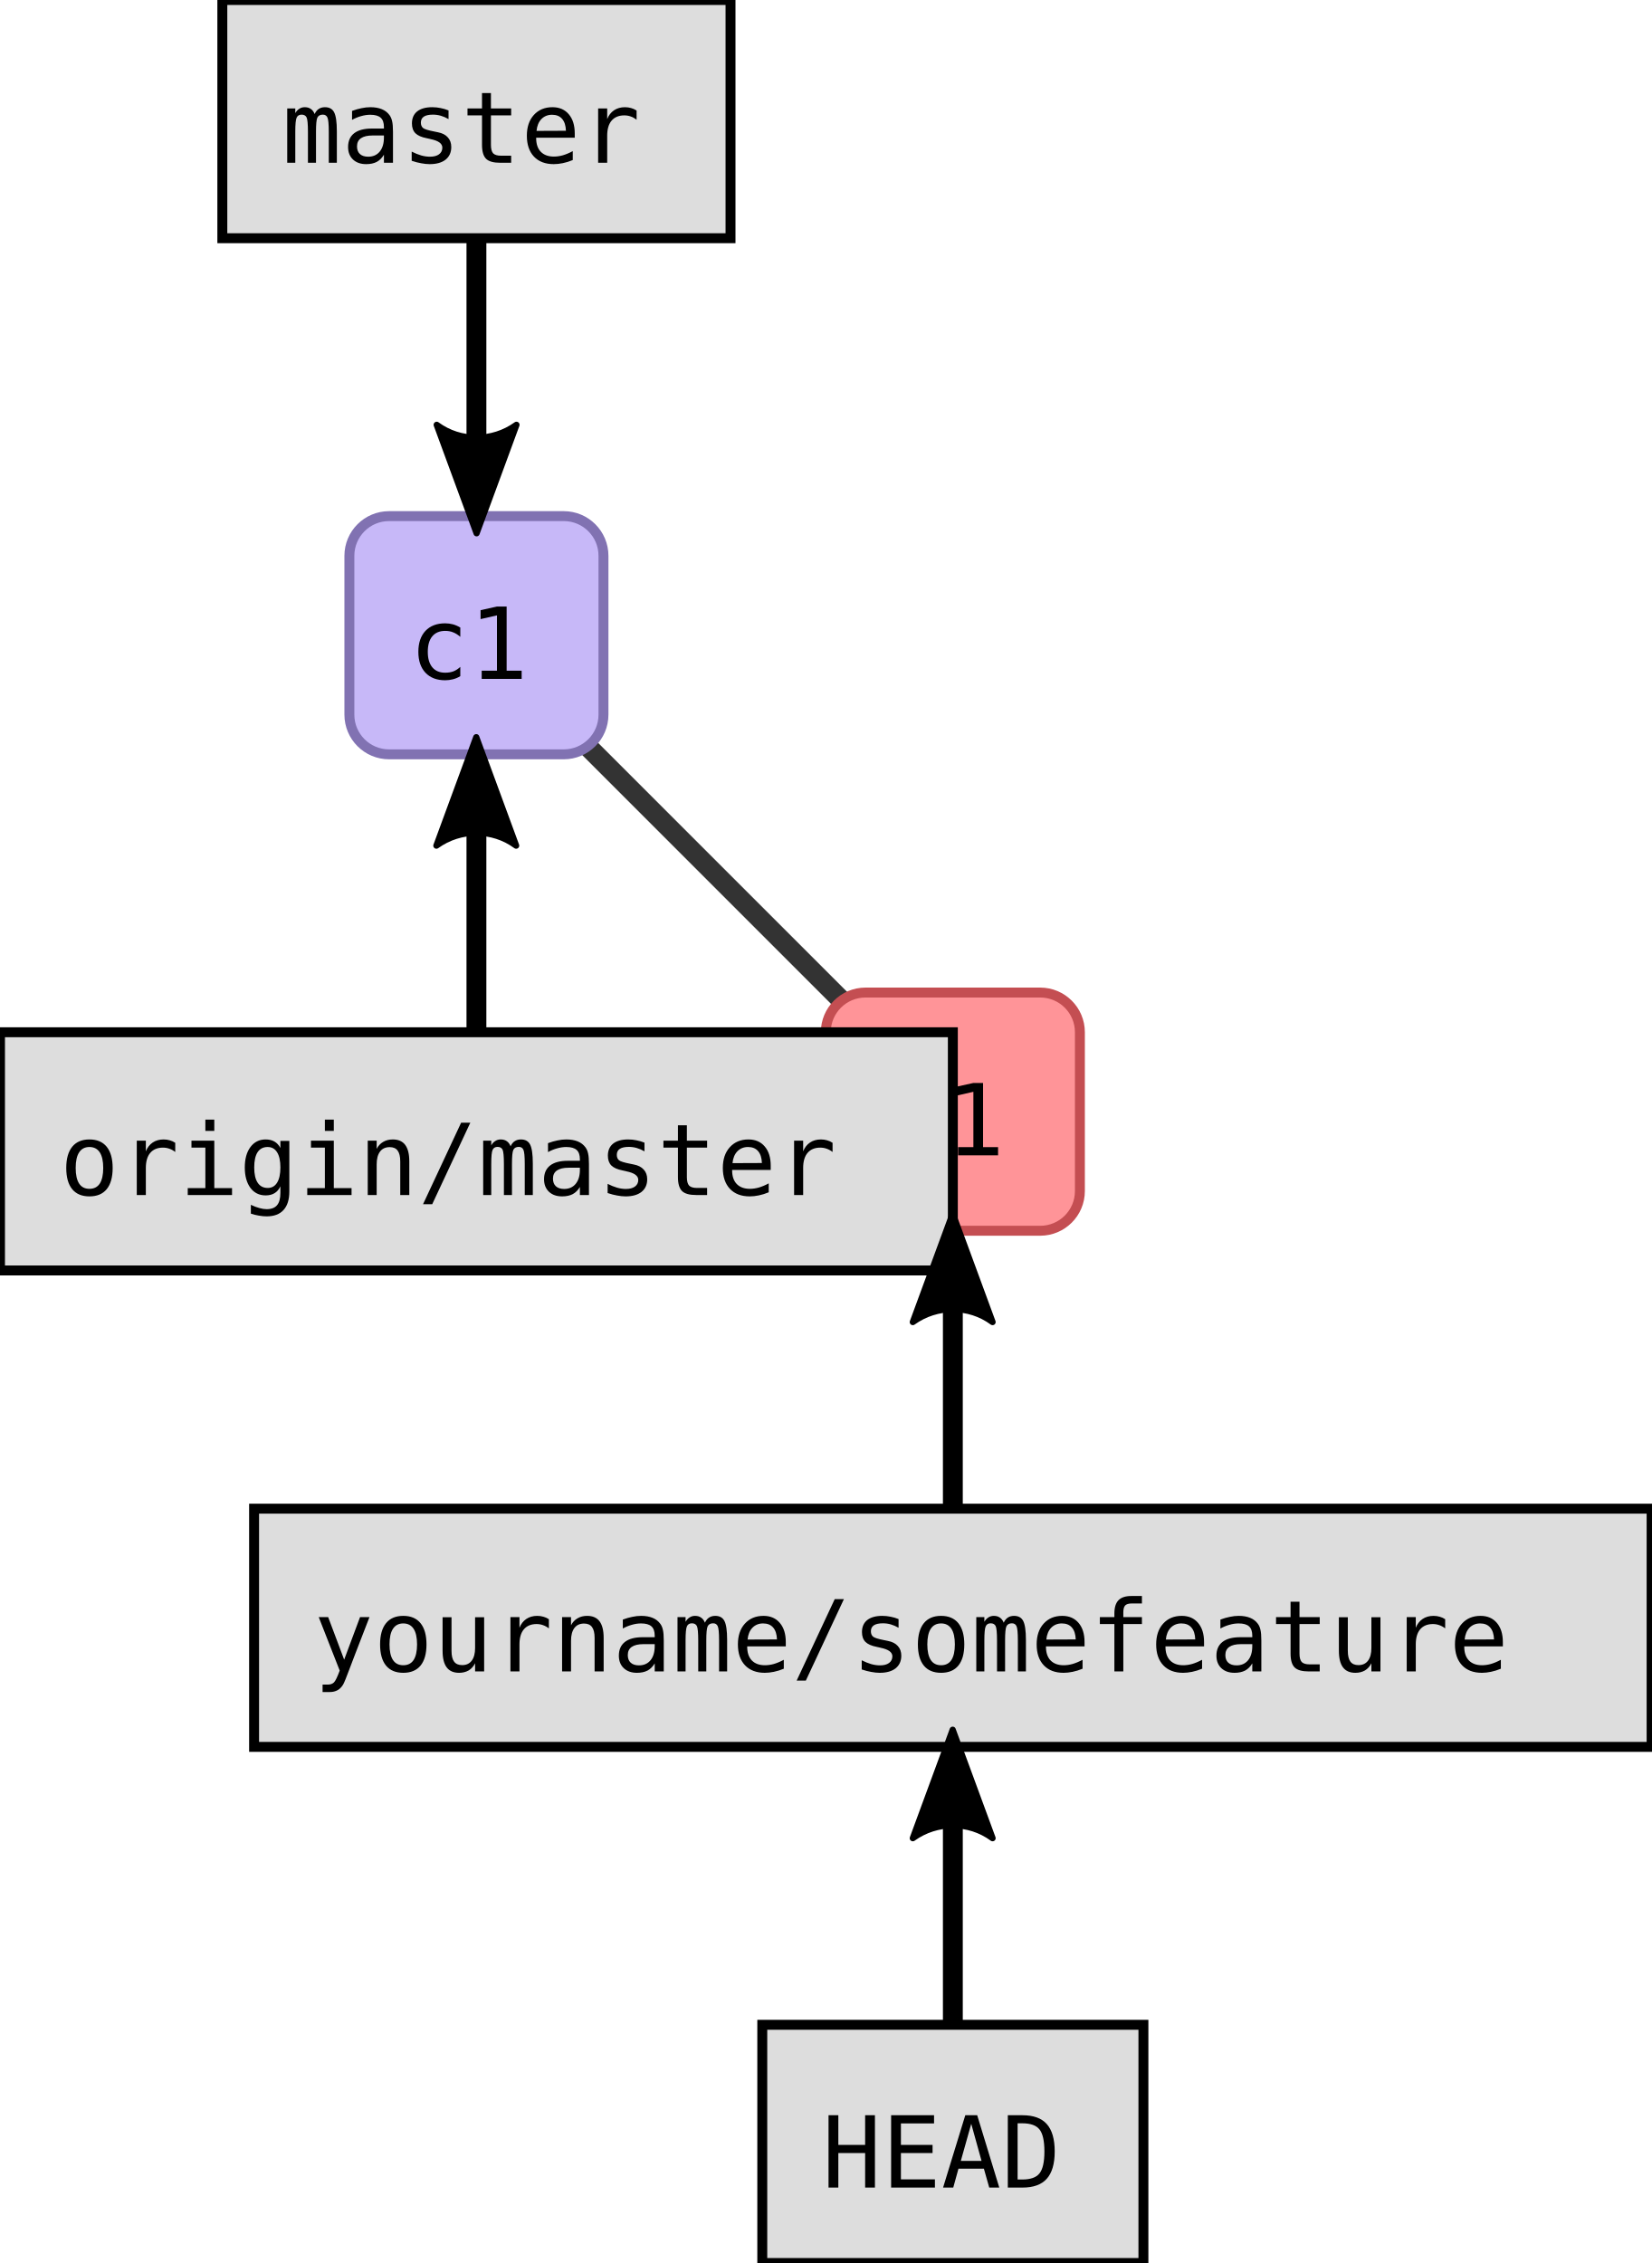
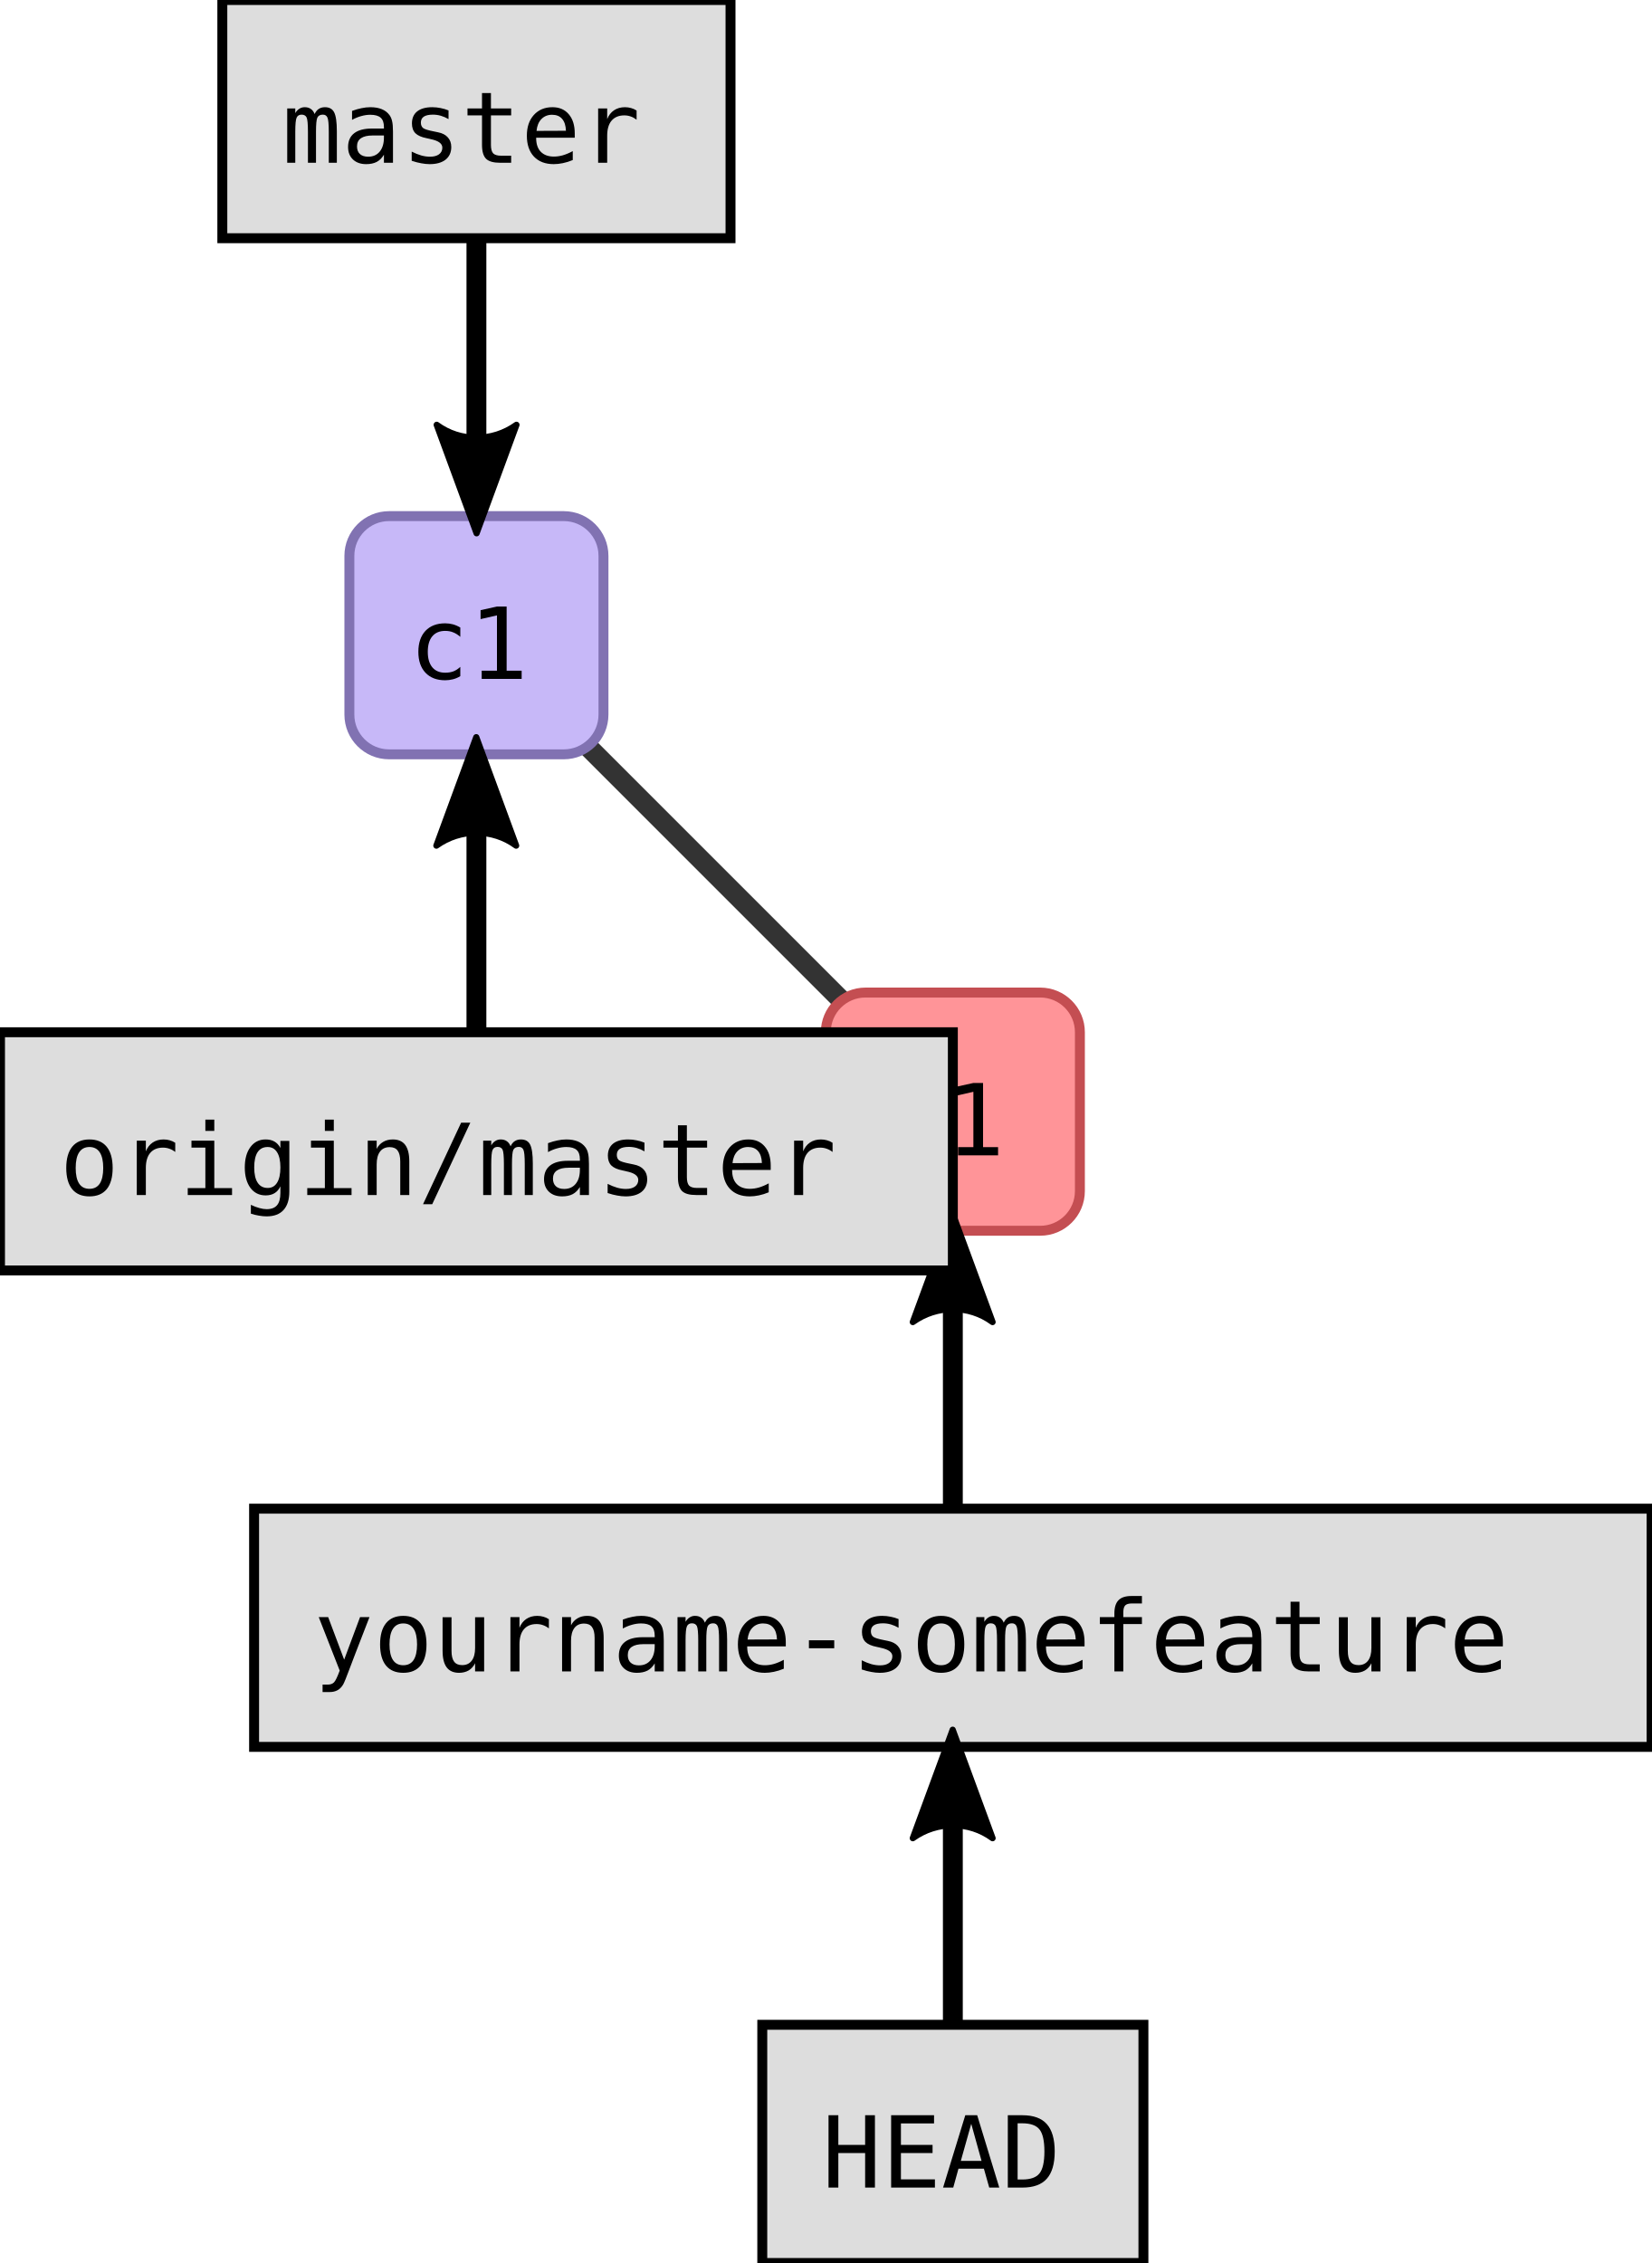
<svg xmlns="http://www.w3.org/2000/svg" width="208.0" height="285.0" id="svg2" version="1.1">
  <defs id="defs4">
    <marker orient="auto" refY="0.0" refX="0.0" id="fullmarker" style="overflow:visible;">
      <path style="opacity:1.0;fill:#000000;stroke:#000000;fill-rule:evenodd;stroke-width:0.625;stroke-linejoin:round;" d="M 8.719,4.034 L -2.207,0.016 L 8.719,-4.002 C 6.973,-1.63 6.983,1.616 8.719,4.034 z " transform="scale(0.5) rotate(180) translate(0,0)" />
    </marker>
    <marker orient="auto" refY="0.0" refX="0.0" id="ghostmarker" style="overflow:visible;">
      <path style="opacity:0.2;fill:#000000;stroke:#000000;fill-rule:evenodd;stroke-width:0.625;stroke-linejoin:round;" d="M 8.719,4.034 L -2.207,0.016 L 8.719,-4.002 C 6.973,-1.63 6.983,1.616 8.719,4.034 z " transform="scale(0.5) rotate(180) translate(0,0)" />
    </marker>
  </defs>
  <g transform="translate(44.0,65.0) rotate(0)" id="layer1">
    <line x1="16.0" y1="15.0" x2="76.0" y2="75.0" style="stroke:#000000;                         stroke-width:2.5;                         stroke-opacity:0.8" />
    <rect style="fill:#c7b8f8;                         stroke:#8172B2;                         stroke-width:1.25;                         stroke-miterlimit:4;                         stroke-opacity:1.0;                         stroke-dasharray:none" width="32.0" height="30.0" x="0.0" y="0.0" ry="5.0" />
    <text style="font-size:12.5px;                         font-style:normal;                         font-weight:normal;                         line-height:125%%;                         letter-spacing:0px;                         word-spacing:0px;                         fill:#000000;                         fill-opacity:1.0;                         stroke:none;                         font-family:DejaVu Sans Mono" x="7.5" y="20.5">c1</text>
    <rect style="fill:#ff9498;                         stroke:#C44E52;                         stroke-width:1.25;                         stroke-miterlimit:4;                         stroke-opacity:1.0;                         stroke-dasharray:none" width="32.0" height="30.0" x="60.0" y="60.0" ry="5.0" />
    <text style="font-size:12.5px;                         font-style:normal;                         font-weight:normal;                         line-height:125%%;                         letter-spacing:0px;                         word-spacing:0px;                         fill:#000000;                         fill-opacity:1.0;                         stroke:none;                         font-family:DejaVu Sans Mono" x="67.5" y="80.5">b1</text>
-     <path style="fill:none;                  stroke:#000000;                  stroke-width:2.5;                  stroke-linecap:butt;                  stroke-linejoin:miter;                  stroke-opacity:1.0;                  marker-end:url(#fullmarker);                  stroke-miterlimit:4;                  stroke-dasharray:none" d="M 16.0,80.0 16.0,30.6" />
-     <rect style="fill:#dddddd;                         stroke:#000000;                         stroke-width:1.25;                         stroke-miterlimit:4;                         stroke-opacity:1.0;                         stroke-dasharray:none" width="120.0" height="30.0" x="-44.0" y="65.0" ry="0.0" />
-     <text style="font-size:12.5px;                         font-style:normal;                         font-weight:normal;                         line-height:125%%;                         letter-spacing:0px;                         word-spacing:0px;                         fill:#000000;                         fill-opacity:1.0;                         stroke:none;                         font-family:DejaVu Sans Mono" x="-36.5" y="85.5">origin/master</text>
    <path style="fill:none;                  stroke:#000000;                  stroke-width:2.5;                  stroke-linecap:butt;                  stroke-linejoin:miter;                  stroke-opacity:1.0;                  marker-end:url(#fullmarker);                  stroke-miterlimit:4;                  stroke-dasharray:none" d="M 76.0,140.0 76.0,90.6" />
    <rect style="fill:#dddddd;                         stroke:#000000;                         stroke-width:1.25;                         stroke-miterlimit:4;                         stroke-opacity:1.0;                         stroke-dasharray:none" width="176.0" height="30.0" x="-12.0" y="125.0" ry="0.0" />
-     <text style="font-size:12.5px;                         font-style:normal;                         font-weight:normal;                         line-height:125%%;                         letter-spacing:0px;                         word-spacing:0px;                         fill:#000000;                         fill-opacity:1.0;                         stroke:none;                         font-family:DejaVu Sans Mono" x="-4.5" y="145.5">yourname/somefeature</text>
+     <text style="font-size:12.5px;                         font-style:normal;                         font-weight:normal;                         line-height:125%%;                         letter-spacing:0px;                         word-spacing:0px;                         fill:#000000;                         fill-opacity:1.0;                         stroke:none;                         font-family:DejaVu Sans Mono" x="-4.5" y="145.5">yourname-somefeature</text>
    <path style="fill:none;                  stroke:#000000;                  stroke-width:2.5;                  stroke-linecap:butt;                  stroke-linejoin:miter;                  stroke-opacity:1.0;                  marker-end:url(#fullmarker);                  stroke-miterlimit:4;                  stroke-dasharray:none" d="M 76.0,205.0 76.0,155.6" />
    <rect style="fill:#dddddd;                         stroke:#000000;                         stroke-width:1.25;                         stroke-miterlimit:4;                         stroke-opacity:1.0;                         stroke-dasharray:none" width="48.0" height="30.0" x="52.0" y="190.0" ry="0.0" />
    <text style="font-size:12.5px;                         font-style:normal;                         font-weight:normal;                         line-height:125%%;                         letter-spacing:0px;                         word-spacing:0px;                         fill:#000000;                         fill-opacity:1.0;                         stroke:none;                         font-family:DejaVu Sans Mono" x="59.5" y="210.5">HEAD</text>
    <path style="fill:none;                  stroke:#000000;                  stroke-width:2.5;                  stroke-linecap:butt;                  stroke-linejoin:miter;                  stroke-opacity:1.0;                  marker-end:url(#fullmarker);                  stroke-miterlimit:4;                  stroke-dasharray:none" d="M 16.0,-50.0 16.0,-0.6" />
    <rect style="fill:#dddddd;                         stroke:#000000;                         stroke-width:1.25;                         stroke-miterlimit:4;                         stroke-opacity:1.0;                         stroke-dasharray:none" width="64.0" height="30.0" x="-16.0" y="-65.0" ry="0.0" />
    <text style="font-size:12.5px;                         font-style:normal;                         font-weight:normal;                         line-height:125%%;                         letter-spacing:0px;                         word-spacing:0px;                         fill:#000000;                         fill-opacity:1.0;                         stroke:none;                         font-family:DejaVu Sans Mono" x="-8.5" y="-44.5">master</text>
+     <path style="fill:none;                  stroke:#000000;                  stroke-width:2.5;                  stroke-linecap:butt;                  stroke-linejoin:miter;                  stroke-opacity:1.0;                  marker-end:url(#fullmarker);                  stroke-miterlimit:4;                  stroke-dasharray:none" d="M 16.0,80.0 16.0,30.6" />
+     <rect style="fill:#dddddd;                         stroke:#000000;                         stroke-width:1.25;                         stroke-miterlimit:4;                         stroke-opacity:1.0;                         stroke-dasharray:none" width="120.0" height="30.0" x="-44.0" y="65.0" ry="0.0" />
+     <text style="font-size:12.5px;                         font-style:normal;                         font-weight:normal;                         line-height:125%%;                         letter-spacing:0px;                         word-spacing:0px;                         fill:#000000;                         fill-opacity:1.0;                         stroke:none;                         font-family:DejaVu Sans Mono" x="-36.5" y="85.5">origin/master</text>
  </g>
</svg>
